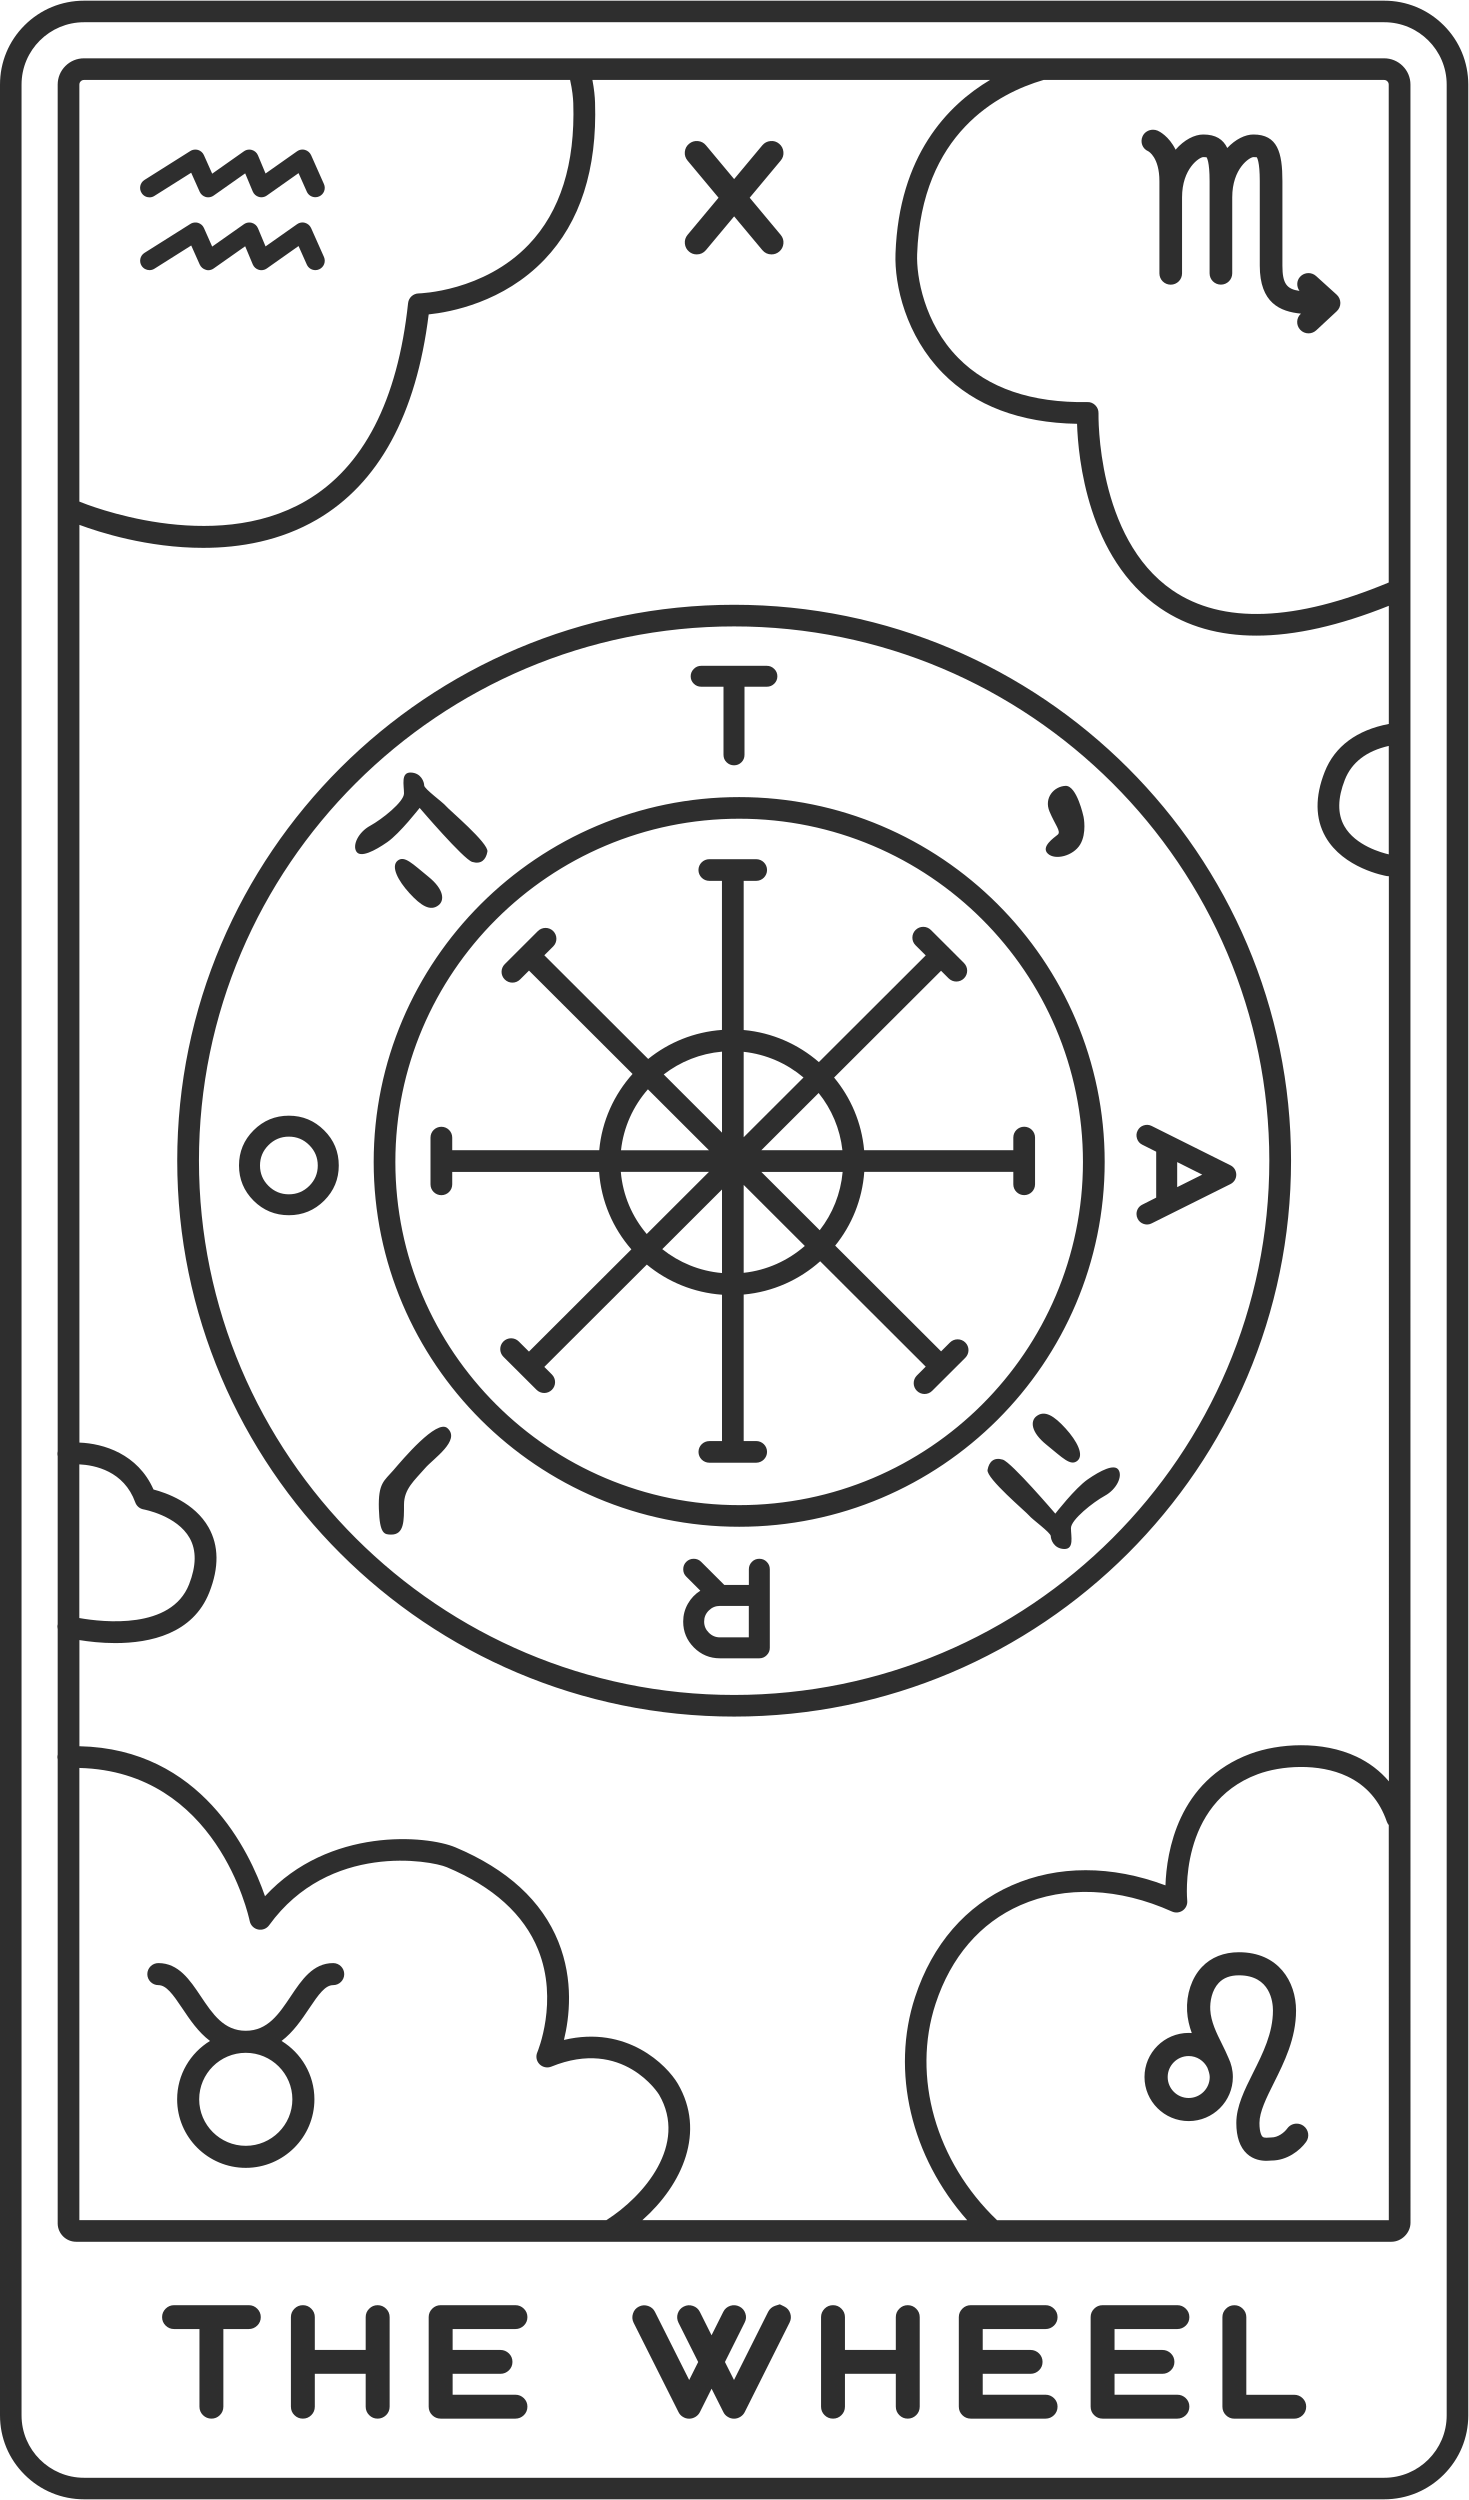
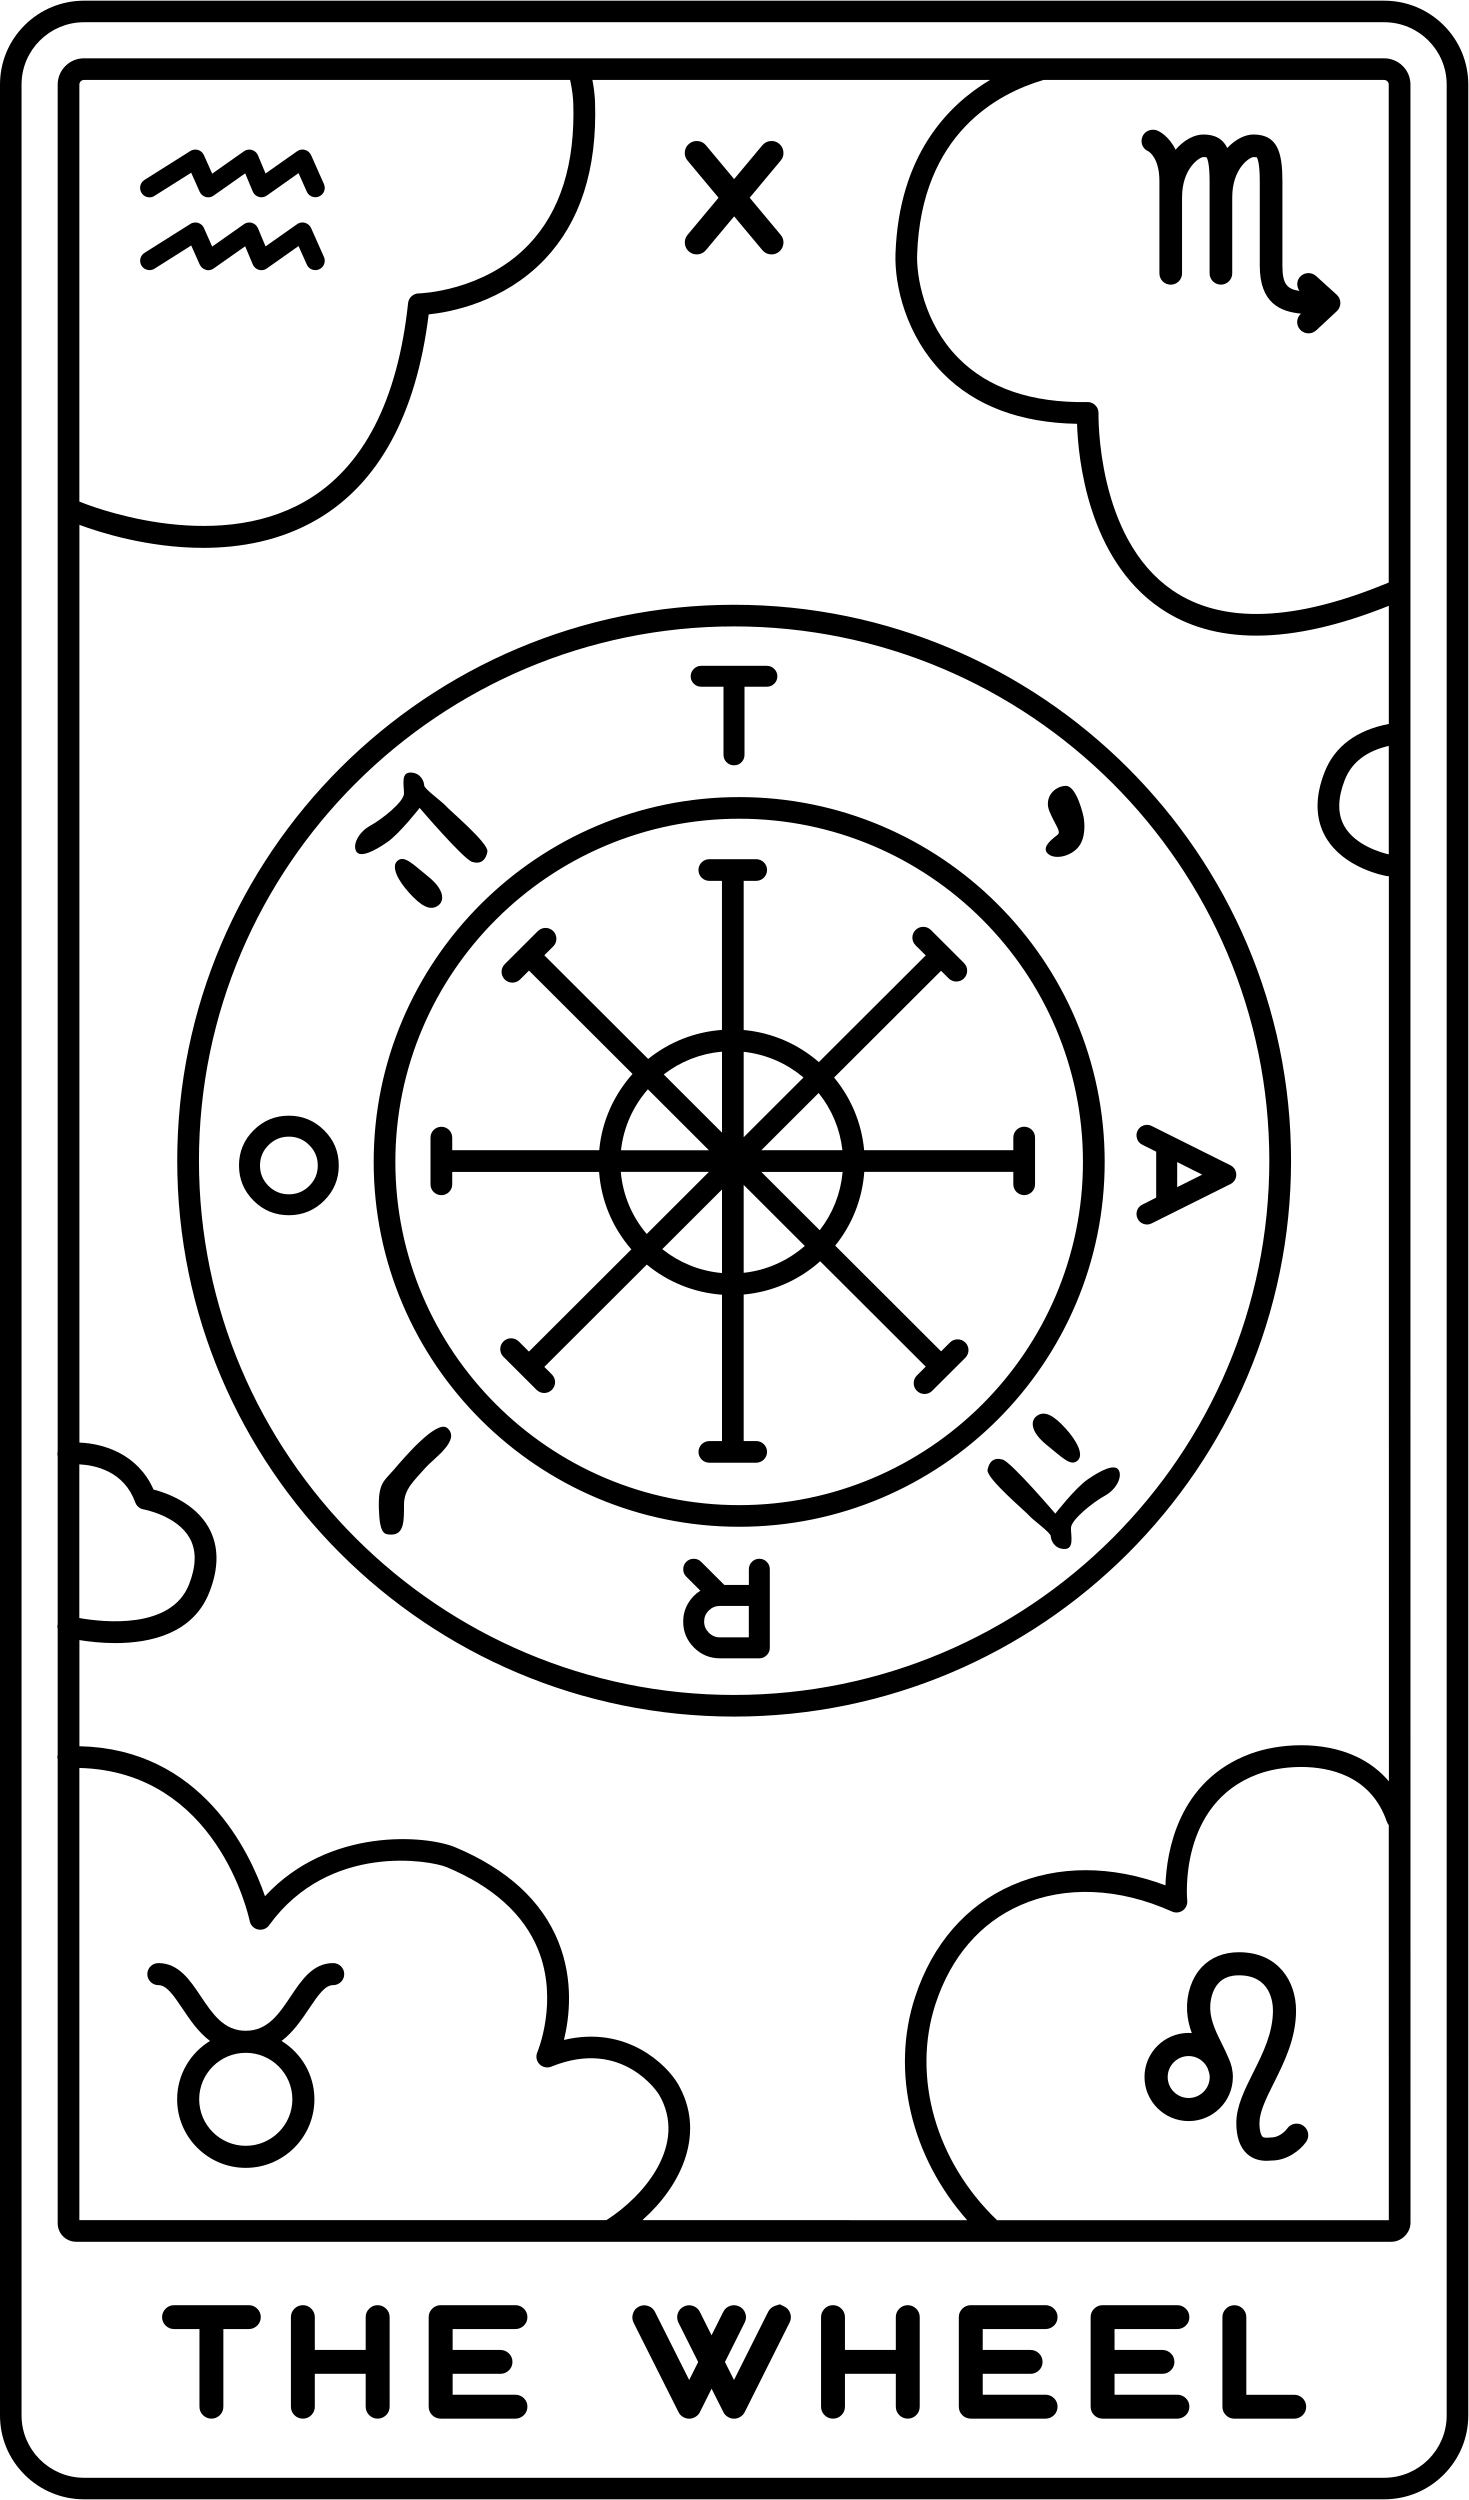
<svg xmlns="http://www.w3.org/2000/svg" xmlns:xlink="http://www.w3.org/1999/xlink" version="1.0" id="Layer_1" x="0px" y="0px" viewBox="0 0 323.01 550" style="enable-background:new 0 0 323.01 550;" xml:space="preserve">
  <style type="text/css">
	.st0{clip-path:url(#SVGID_00000023992257737349292530000013128545554552373170_);}
- 	.st1{fill:#2E2E2E;}
+ 	.st1{fill:currentColor;}
</style>
  <g>
    <defs>
      <rect id="SVGID_1_" x="0.01" width="323" height="550" />
    </defs>
    <clipPath id="SVGID_00000065037660102222761830000000968885123550045614_">
      <use xlink:href="#SVGID_1_" style="overflow:visible;" />
    </clipPath>
    <g style="clip-path:url(#SVGID_00000065037660102222761830000000968885123550045614_);">
      <path class="st1" d="M304.52,4.89c3.8,0,7.23,1.53,9.72,4.02c2.49,2.48,4.03,5.91,4.03,9.7v512.78c0,3.79-1.54,7.22-4.03,9.7    c-2.48,2.48-5.92,4.02-9.72,4.02H18.49c-3.8,0-7.23-1.54-9.72-4.02c-2.49-2.48-4.03-5.91-4.03-9.7V18.61    c0-3.79,1.54-7.22,4.03-9.7c2.49-2.48,5.92-4.02,9.72-4.02H304.52 M304.52,0.15H18.49c-4.94,0-9.58,1.92-13.08,5.41    C1.92,9.04,0,13.68,0,18.61v512.78c0,4.93,1.92,9.57,5.42,13.05c3.49,3.49,8.14,5.41,13.08,5.41h286.02    c4.94,0,9.59-1.92,13.08-5.41c3.49-3.48,5.42-8.12,5.42-13.05V18.61c0-4.93-1.92-9.57-5.42-13.06    C314.1,2.07,309.46,0.15,304.52,0.15z M154.27,151.08h4.9v14.98c0,0.65,0.22,1.19,0.68,1.64c0.46,0.45,1.01,0.67,1.64,0.67    s1.18-0.22,1.63-0.67c0.45-0.45,0.67-0.99,0.67-1.64v-14.98h4.91c0.64,0,1.18-0.22,1.64-0.67c0.45-0.45,0.68-0.99,0.68-1.62    c0-0.64-0.23-1.18-0.68-1.62c-0.46-0.46-1.01-0.69-1.64-0.69h-14.43c-0.65,0-1.19,0.23-1.64,0.69c-0.45,0.45-0.68,0.99-0.68,1.62    c0,0.64,0.23,1.18,0.68,1.62C153.07,150.85,153.62,151.08,154.27,151.08z M271.63,257.2c-0.23-0.37-0.55-0.65-0.94-0.84    l-17.33-8.65c-0.56-0.28-1.15-0.32-1.76-0.12c-0.6,0.2-1.05,0.58-1.33,1.16c-0.29,0.56-0.32,1.15-0.12,1.76    c0.2,0.6,0.58,1.05,1.16,1.33l3.05,1.53v10.11l-3.05,1.54c-0.4,0.2-0.72,0.48-0.95,0.86c-0.22,0.37-0.33,0.77-0.33,1.2    c0,0.36,0.08,0.7,0.25,1.03c0.28,0.57,0.72,0.95,1.33,1.16c0.6,0.2,1.19,0.16,1.76-0.13l17.33-8.64c0.39-0.2,0.7-0.48,0.94-0.85    c0.22-0.37,0.34-0.78,0.34-1.21C271.97,257.97,271.85,257.57,271.63,257.2z M258.98,261.17v-5.51l5.51,2.76L258.98,261.17z     M167.05,342.93c-0.64,0-1.18,0.22-1.62,0.67c-0.45,0.45-0.68,0.99-0.68,1.64v3.45h-5.4l-5.1-5.09c-0.45-0.45-0.99-0.67-1.63-0.67    s-1.18,0.22-1.64,0.67c-0.45,0.45-0.67,0.99-0.67,1.64c0,0.64,0.22,1.18,0.67,1.62l3.09,3.09c-1.15,0.73-2.06,1.69-2.73,2.86    c-0.69,1.22-1.04,2.53-1.04,3.94c0,2.22,0.79,4.12,2.37,5.71c1.59,1.58,3.49,2.37,5.72,2.37h8.65c0.65,0,1.19-0.23,1.64-0.69    c0.45-0.45,0.68-0.99,0.68-1.62v-17.28c0-0.65-0.23-1.19-0.68-1.64C168.24,343.15,167.69,342.93,167.05,342.93z M164.74,360.22    h-6.35c-0.96,0-1.77-0.34-2.45-1.03c-0.68-0.67-1.03-1.48-1.03-2.44c0-0.95,0.34-1.76,1.03-2.44c0.68-0.68,1.49-1.01,2.45-1.01    h6.35V360.22z M63.55,245.45c-3.02,0-5.61,1.07-7.76,3.22c-2.14,2.14-3.21,4.72-3.21,7.74c0,3.01,1.07,5.59,3.21,7.74    c2.15,2.14,4.73,3.2,7.76,3.2c3.03,0,5.61-1.07,7.76-3.2c2.15-2.15,3.22-4.73,3.22-7.74c0-3.03-1.07-5.61-3.22-7.74    C69.16,246.53,66.57,245.45,63.55,245.45z M68.05,260.89c-1.25,1.24-2.75,1.86-4.5,1.86s-3.24-0.62-4.49-1.86    c-1.24-1.24-1.86-2.73-1.86-4.47c0-1.75,0.62-3.24,1.86-4.48c1.24-1.25,2.74-1.88,4.49-1.88s3.25,0.62,4.5,1.88    c1.24,1.24,1.86,2.73,1.86,4.48C69.91,258.16,69.29,259.65,68.05,260.89z M54.73,507.14H38.3c-0.73,0-1.35,0.26-1.87,0.78    c-0.51,0.52-0.77,1.13-0.77,1.85c0,0.72,0.26,1.34,0.77,1.85c0.52,0.51,1.14,0.77,1.87,0.77h5.58v17.07    c0,0.73,0.26,1.36,0.77,1.87c0.53,0.51,1.15,0.77,1.87,0.77c0.72,0,1.34-0.26,1.85-0.77c0.51-0.51,0.77-1.14,0.77-1.87v-17.07    h5.59c0.72,0,1.35-0.26,1.87-0.77c0.51-0.51,0.77-1.12,0.77-1.85c0-0.72-0.26-1.34-0.77-1.85    C56.08,507.4,55.46,507.14,54.73,507.14z M83.07,507.14c-0.72,0-1.34,0.26-1.85,0.78c-0.52,0.52-0.77,1.13-0.77,1.85v7.22H69.26    v-7.22c0-0.72-0.26-1.34-0.77-1.85c-0.51-0.52-1.13-0.78-1.85-0.78c-0.73,0-1.36,0.26-1.87,0.78c-0.52,0.52-0.77,1.13-0.77,1.85    v19.69c0,0.73,0.25,1.36,0.77,1.87c0.51,0.51,1.14,0.77,1.87,0.77c0.72,0,1.34-0.26,1.85-0.77c0.51-0.51,0.77-1.14,0.77-1.87    v-7.22h11.19v7.22c0,0.73,0.26,1.36,0.77,1.87c0.51,0.51,1.13,0.77,1.85,0.77c0.72,0,1.35-0.26,1.88-0.77    c0.51-0.51,0.77-1.14,0.77-1.87v-19.69c0-0.72-0.26-1.34-0.77-1.85C84.42,507.4,83.8,507.14,83.07,507.14z M113.39,512.39    c0.72,0,1.34-0.26,1.87-0.77c0.51-0.51,0.77-1.12,0.77-1.85c0-0.72-0.26-1.34-0.77-1.85c-0.53-0.52-1.15-0.78-1.87-0.78H96.95    c-0.73,0-1.35,0.26-1.87,0.78c-0.51,0.52-0.77,1.13-0.77,1.85v19.69c0,0.73,0.26,1.36,0.77,1.87c0.52,0.51,1.14,0.77,1.87,0.77    h16.44c0.72,0,1.34-0.26,1.87-0.77c0.51-0.51,0.77-1.14,0.77-1.87c0-0.72-0.26-1.34-0.77-1.85c-0.53-0.51-1.15-0.77-1.87-0.77    H99.58v-4.6h10.52c0.72,0,1.34-0.26,1.87-0.77c0.51-0.51,0.77-1.13,0.77-1.85c0-0.73-0.26-1.35-0.77-1.86    c-0.53-0.51-1.15-0.77-1.87-0.77H99.58v-4.6H113.39z M172.54,507.43c-0.66-0.32-0.98-0.48-0.98-0.48s-0.34,0.11-1.04,0.33    c-0.68,0.23-1.18,0.67-1.52,1.31l-7.52,15.01l-1.99-3.96l4.34-8.69c0.33-0.65,0.39-1.31,0.15-2c-0.23-0.69-0.67-1.2-1.32-1.52    c-0.65-0.32-1.32-0.37-2.01-0.15c-0.69,0.23-1.2,0.67-1.52,1.31l-2.59,5.17l-2.57-5.14c-0.33-0.66-0.84-1.09-1.52-1.32    c-0.69-0.23-1.36-0.19-2.02,0.14c-0.65,0.32-1.08,0.83-1.32,1.52c-0.22,0.69-0.17,1.36,0.15,2.02l4.34,8.66l-1.98,3.96    l-7.52-14.97c-0.32-0.66-0.83-1.09-1.52-1.32c-0.69-0.23-1.36-0.19-2.02,0.14c-0.65,0.32-1.08,0.83-1.3,1.52    c-0.23,0.69-0.19,1.36,0.13,2.02l9.88,19.67c0.22,0.45,0.54,0.8,0.96,1.05c0.43,0.27,0.89,0.4,1.39,0.4c0.5,0,0.96-0.14,1.39-0.4    c0.42-0.26,0.74-0.6,0.97-1.05l2.57-5.15l2.59,5.15c0.22,0.45,0.54,0.8,0.97,1.05c0.42,0.27,0.89,0.4,1.39,0.4    c0.49,0,0.94-0.14,1.37-0.4c0.42-0.26,0.74-0.6,0.97-1.05l9.87-19.7c0.32-0.65,0.37-1.31,0.15-2    C173.63,508.26,173.19,507.74,172.54,507.43z M199.7,507.14c-0.72,0-1.34,0.26-1.85,0.78c-0.52,0.52-0.77,1.13-0.77,1.85v7.22    h-11.19v-7.22c0-0.72-0.26-1.34-0.77-1.85c-0.51-0.52-1.13-0.78-1.85-0.78c-0.73,0-1.36,0.26-1.87,0.78    c-0.51,0.52-0.77,1.13-0.77,1.85v19.69c0,0.73,0.26,1.36,0.77,1.87c0.51,0.51,1.14,0.77,1.87,0.77c0.72,0,1.34-0.26,1.85-0.77    c0.51-0.51,0.77-1.14,0.77-1.87v-7.22h11.19v7.22c0,0.73,0.26,1.36,0.77,1.87c0.51,0.51,1.13,0.77,1.85,0.77    c0.72,0,1.35-0.26,1.87-0.77c0.51-0.51,0.77-1.14,0.77-1.87v-19.69c0-0.72-0.26-1.34-0.77-1.85    C201.05,507.4,200.43,507.14,199.7,507.14z M230.02,512.39c0.72,0,1.34-0.26,1.87-0.77c0.51-0.51,0.77-1.12,0.77-1.85    c0-0.72-0.26-1.34-0.77-1.85c-0.53-0.52-1.15-0.78-1.87-0.78h-16.44c-0.73,0-1.36,0.26-1.87,0.78c-0.51,0.52-0.77,1.13-0.77,1.85    v19.69c0,0.73,0.26,1.36,0.77,1.87c0.51,0.51,1.14,0.77,1.87,0.77h16.44c0.72,0,1.34-0.26,1.87-0.77    c0.51-0.51,0.77-1.14,0.77-1.87c0-0.72-0.26-1.34-0.77-1.85c-0.53-0.51-1.15-0.77-1.87-0.77H216.2v-4.6h10.52    c0.72,0,1.35-0.26,1.87-0.77c0.52-0.51,0.77-1.13,0.77-1.85c0-0.73-0.26-1.35-0.77-1.86c-0.52-0.51-1.15-0.77-1.87-0.77H216.2    v-4.6H230.02z M259.01,512.39c0.72,0,1.35-0.26,1.88-0.77c0.51-0.51,0.77-1.12,0.77-1.85c0-0.72-0.26-1.34-0.77-1.85    c-0.53-0.52-1.15-0.78-1.88-0.78h-16.43c-0.73,0-1.36,0.26-1.87,0.78c-0.52,0.52-0.77,1.13-0.77,1.85v19.69    c0,0.73,0.25,1.36,0.77,1.87c0.51,0.51,1.14,0.77,1.87,0.77h16.43c0.72,0,1.35-0.26,1.88-0.77c0.51-0.51,0.77-1.14,0.77-1.87    c0-0.72-0.26-1.34-0.77-1.85c-0.53-0.51-1.15-0.77-1.88-0.77h-13.81v-4.6h10.53c0.72,0,1.34-0.26,1.87-0.77    c0.51-0.51,0.77-1.13,0.77-1.85c0-0.73-0.26-1.35-0.77-1.86c-0.53-0.51-1.15-0.77-1.87-0.77h-10.53v-4.6H259.01z M284.71,526.85    h-10.52v-17.07c0-0.72-0.26-1.34-0.77-1.85c-0.52-0.52-1.13-0.78-1.85-0.78c-0.73,0-1.36,0.26-1.87,0.78    c-0.52,0.52-0.77,1.13-0.77,1.85v19.69c0,0.73,0.26,1.36,0.77,1.87c0.51,0.51,1.14,0.77,1.87,0.77h13.14    c0.72,0,1.35-0.26,1.88-0.77c0.51-0.51,0.77-1.14,0.77-1.87c0-0.72-0.26-1.34-0.77-1.85C286.06,527.1,285.43,526.85,284.71,526.85    z M150.67,53.59c0.07,0.72,0.38,1.31,0.93,1.77c0.48,0.41,1.04,0.61,1.69,0.61c0.81,0,1.49-0.32,2.02-0.95l6.2-7.42l6.2,7.42    c0.53,0.63,1.21,0.95,2.02,0.95c0.64,0,1.19-0.2,1.69-0.61c0.55-0.46,0.86-1.05,0.93-1.77c0.07-0.72-0.13-1.36-0.6-1.92    l-6.82-8.17l6.82-8.17c0.47-0.55,0.67-1.19,0.6-1.92c-0.07-0.72-0.38-1.32-0.93-1.78c-0.56-0.47-1.2-0.67-1.92-0.6    c-0.72,0.07-1.32,0.38-1.79,0.94l-6.2,7.43l-6.2-7.43c-0.46-0.56-1.06-0.87-1.79-0.94c-0.72-0.06-1.36,0.14-1.92,0.6    c-0.56,0.46-0.87,1.06-0.94,1.78c-0.07,0.72,0.14,1.36,0.6,1.92l6.82,8.17l-6.82,8.17C150.8,52.23,150.6,52.87,150.67,53.59z     M286.76,467.68c-0.45-0.32-0.97-0.48-1.49-0.48c-0.79,0-1.57,0.36-2.07,1.06c-0.69,0.95-2.07,1.98-3.48,1.98    c-0.14,0-0.32,0.01-0.55,0.03c-0.2,0.02-0.4,0.03-0.58,0.03c-0.34,0-0.64-0.05-0.82-0.21c-0.16-0.15-0.69-0.81-0.69-3.03    c0-2.46,1.53-5.53,3.16-8.79c2.29-4.59,4.89-9.79,4.89-15.95c0-6.39-3.89-12.83-12.57-12.83c-3.31,0-6.12,1.12-8.14,3.25    c-2.24,2.36-3.46,5.99-3.26,9.71c0.09,1.72,0.49,3.32,1.03,4.82c-0.22-0.02-0.45-0.03-0.68-0.03c-5.36,0-9.72,4.35-9.72,9.7    c0,5.35,4.36,9.7,9.72,9.7s9.72-4.35,9.72-9.7c0-1.51-0.36-2.94-0.97-4.21c-0.41-0.99-0.9-1.99-1.41-3.02    c-1.21-2.42-2.45-4.93-2.59-7.54c-0.1-1.82,0.34-4.33,1.87-5.94c1.06-1.11,2.51-1.66,4.44-1.66c6.94,0,7.48,5.93,7.48,7.74    c0,4.96-2.21,9.4-4.36,13.69c-1.9,3.8-3.7,7.4-3.7,11.06c0,3.06,0.79,5.34,2.34,6.77c1.44,1.32,3.15,1.55,4.3,1.55    c0.4,0,0.73-0.03,0.97-0.05l0.12-0.01c3.44,0,6.26-2.21,7.62-4.09C288.16,470.09,287.9,468.5,286.76,467.68z M261.51,461.56    c-2.55,0-4.62-2.07-4.62-4.61s2.07-4.62,4.62-4.62c1.8,0,3.34,1.04,4.11,2.55c0.31,0.78,0.52,1.49,0.52,2.07    C266.14,459.49,264.06,461.56,261.51,461.56z M73.3,431.88c-4.45,0-6.93,3.71-9.33,7.3c-2.61,3.91-5.08,7.59-9.9,7.59    s-7.29-3.69-9.9-7.59c-2.4-3.59-4.88-7.3-9.33-7.3c-1.34,0-2.43,1.09-2.43,2.43c0,1.33,1.09,2.42,2.43,2.42    c1.73,0,3.15,1.94,5.29,5.14c1.62,2.42,3.46,5.17,6.07,7.14c-4.33,2.65-7.23,7.41-7.23,12.84c0,8.32,6.78,15.08,15.1,15.08    s15.1-6.77,15.1-15.08c0-5.43-2.9-10.19-7.23-12.84c2.6-1.96,4.44-4.71,6.07-7.14c2.14-3.2,3.56-5.14,5.29-5.14    c1.34,0,2.43-1.09,2.43-2.42C75.73,432.97,74.64,431.88,73.3,431.88z M64.32,461.85c0,5.64-4.6,10.23-10.25,10.23    s-10.25-4.59-10.25-10.23c0-5.65,4.6-10.23,10.25-10.23S64.32,456.2,64.32,461.85z M284.03,255.35    c0-67.44-54.96-122.3-122.52-122.3S38.99,187.91,38.99,255.35s54.96,122.3,122.52,122.3S284.03,322.79,284.03,255.35z     M161.51,372.89c-64.92,0-117.74-52.72-117.74-117.54c0-64.81,52.82-117.54,117.74-117.54c64.93,0,117.74,52.73,117.74,117.54    C279.25,320.16,226.43,372.89,161.51,372.89z M243.03,255.63c0-44.26-36.07-80.27-80.41-80.27c-44.34,0-80.41,36.01-80.41,80.27    c0,44.26,36.07,80.26,80.41,80.26C206.96,335.89,243.03,299.89,243.03,255.63z M86.98,255.63c0-41.64,33.93-75.51,75.64-75.51    c41.7,0,75.63,33.87,75.63,75.51c0,41.63-33.93,75.5-75.63,75.5C120.92,331.13,86.98,297.26,86.98,255.63z M168.75,319.41    c0-1.32-1.07-2.38-2.39-2.38h-2.75V284.8c6.44-0.58,12.27-3.25,16.83-7.32l23.22,23.18l-1.95,1.95c-0.93,0.93-0.93,2.44,0,3.37    c0.46,0.46,1.07,0.7,1.69,0.7c0.61,0,1.22-0.23,1.68-0.7l3.62-3.61c0.01-0.01,0.02-0.01,0.03-0.02c0.01-0.01,0.01-0.02,0.02-0.03    l3.62-3.61c0.93-0.93,0.93-2.44,0-3.36c-0.93-0.93-2.44-0.93-3.38,0l-1.95,1.95l-23.3-23.26c3.65-4.51,5.96-10.11,6.4-16.23h32.79    v2.74c0,1.32,1.07,2.38,2.39,2.38c1.32,0,2.39-1.06,2.39-2.38v-10.29c0-1.32-1.07-2.38-2.39-2.38c-1.32,0-2.39,1.06-2.39,2.38    v2.78h-32.82c-0.55-6.05-2.94-11.56-6.61-15.98l23.53-23.49l1.67,1.67c0.47,0.46,1.08,0.7,1.69,0.7c0.61,0,1.22-0.23,1.69-0.7    c0.93-0.93,0.93-2.44,0-3.37l-3.29-3.29c-0.03-0.03-0.03-0.06-0.05-0.08c-0.03-0.02-0.06-0.03-0.08-0.05l-3.86-3.85    c-0.93-0.93-2.44-0.93-3.38,0c-0.93,0.93-0.93,2.44,0,3.36l2.24,2.23l-23.51,23.47c-4.52-3.92-10.24-6.49-16.54-7.06v-32.81h2.75    c1.32,0,2.39-1.07,2.39-2.39c0-1.31-1.07-2.38-2.39-2.38h-10.31c-1.31,0-2.39,1.07-2.39,2.38c0,1.32,1.07,2.39,2.39,2.39h2.78    v32.79c-6.12,0.44-11.72,2.75-16.23,6.39l-22.85-22.81l1.96-1.95c0.93-0.93,0.93-2.44,0-3.37c-0.93-0.93-2.44-0.93-3.38,0    l-7.29,7.28c-0.93,0.93-0.93,2.44,0,3.36c0.47,0.47,1.08,0.7,1.69,0.7s1.22-0.23,1.69-0.7l1.96-1.95l22.78,22.74    c-4.07,4.55-6.75,10.36-7.33,16.78H99.49v-2.78c0-1.32-1.07-2.38-2.39-2.38c-1.32,0-2.39,1.06-2.39,2.38v10.29    c0,1.32,1.07,2.38,2.39,2.38c1.32,0,2.39-1.06,2.39-2.38v-2.74h32.31c0.47,6.5,3.06,12.4,7.1,17.04l-22.53,22.49l-2.24-2.23    c-0.93-0.93-2.44-0.93-3.38,0c-0.93,0.93-0.93,2.44,0,3.37l7.29,7.27c0.46,0.46,1.08,0.7,1.69,0.7s1.22-0.23,1.69-0.7    c0.93-0.93,0.93-2.44,0-3.37l-1.67-1.67l22.55-22.51c4.56,3.78,10.29,6.18,16.54,6.63v32.2h-2.78c-1.32,0-2.39,1.06-2.39,2.38    s1.07,2.38,2.39,2.38h10.3C167.68,321.79,168.75,320.72,168.75,319.41z M180.34,270.65l-12.85-12.83h17.89    C184.96,262.62,183.15,267.03,180.34,270.65z M185.33,253.05h-17.84l12.61-12.59C182.94,243.99,184.81,248.32,185.33,253.05z     M163.61,231.4c4.98,0.54,9.52,2.57,13.16,5.65l-13.16,13.14V231.4z M163.61,260.68l13.45,13.43c-3.69,3.21-8.33,5.36-13.45,5.91    V260.68z M142.54,239.65l13.43,13.41h-19.35C137.18,247.94,139.32,243.32,142.54,239.65z M142.28,271.48    c-3.19-3.76-5.26-8.48-5.7-13.67h19.39L142.28,271.48z M158.84,280.07c-4.95-0.43-9.47-2.33-13.14-5.26l13.14-13.12V280.07z     M158.84,249.18l-12.82-12.8c3.61-2.8,8.02-4.6,12.82-5.02V249.18z M230.53,187.81c1.61,1.51,5.59,0.5,7.1-2.01    c1.51-2.51,0.75-6.11,0.75-6.11s-1.46-6.91-3.97-6.8c-2.52,0.11-4.78,2.62-3.52,5.64c1.26,3.01,2.62,4.4,1.8,5.1    C231.86,184.32,228.92,186.3,230.53,187.81z M239.29,325.47c-2.77,1.92-7.12,7.53-7.12,7.53s-9.64-11.29-11.56-11.88    c-1.93-0.58-3.02,0.42-3.35,2.26c-0.33,1.84,8.55,9.29,9.14,10.04c0.58,0.76,4.77,3.77,4.77,4.52c0,0.76,0.67,2.76,2.93,2.84    c2.27,0.08,1.51-2.76,1.51-4.6s4.86-5.69,7.45-7.11c2.6-1.42,3.94-4.27,3.02-5.69C245.16,321.95,242.06,323.55,239.29,325.47z     M227.95,311.62c-1.24,1.02-1.23,3.4,2.29,6.24c3.52,2.84,5.28,4.77,6.79,3.51c1.51-1.26-0.09-4.35-2.6-7.11    C231.92,311.5,229.8,310.11,227.95,311.62z M92.32,177.74c0,0,9.64,11.29,11.56,11.88c1.93,0.58,3.02-0.42,3.35-2.26    c0.33-1.84-8.55-9.29-9.13-10.04c-0.59-0.76-4.78-3.77-4.78-4.52c0-0.76-0.67-2.76-2.93-2.84c-2.26-0.08-1.51,2.76-1.51,4.6    c0,1.84-4.85,5.69-7.45,7.11c-2.6,1.42-3.94,4.27-3.02,5.69c0.92,1.42,4.02-0.17,6.79-2.09S92.32,177.74,92.32,177.74z     M87.46,189.36c-1.51,1.26,0.08,4.35,2.6,7.11c2.51,2.76,4.63,4.15,6.47,2.64c1.24-1.02,1.23-3.4-2.29-6.24    C90.73,190.03,88.97,188.11,87.46,189.36z M86.53,323.47c-2.01,2.34-3.35,2.76-3.18,8.45c0.17,5.69,1.26,5.66,2.68,5.69    c2.93,0.05,2.85-3.12,2.85-6.58c0-3.46,2.29-5.32,4.64-8.03c1.79-2.08,7.93-6.13,4.91-8.81    C96.09,312.12,88.54,321.14,86.53,323.47z M310.3,275V18.61c0-1.55-0.6-2.99-1.7-4.09c-1.09-1.09-2.55-1.69-4.09-1.69H18.48    c-1.55,0-3,0.6-4.09,1.69s-1.7,2.54-1.7,4.09v300.67c-0.06,0.27-0.08,0.54-0.05,0.82c0.01,0.08,0.04,0.16,0.05,0.23v37    c-0.09,0.38-0.08,0.74,0,1.09v27.59c-0.04,0.19-0.07,0.39-0.07,0.6c0.01,0.17,0.03,0.33,0.07,0.49V489.2    c0.04,2.21,1.84,3.99,4.07,3.99h117.31c0.01,0,0.01,0,0.01,0c0.01,0,0.01,0,0.01,0H306.1c2.26,0,4.21-1.95,4.21-4.2L310.3,275z     M229.61,17.59h74.89c0.28,0,0.53,0.1,0.72,0.3c0.2,0.2,0.3,0.44,0.3,0.72v109.54c-20.62,8.61-36.62,9.2-47.56,1.73    c-16.83-11.49-16.29-38.69-16.29-38.97c0.02-0.65-0.23-1.28-0.69-1.74c-0.45-0.46-1.1-0.76-1.73-0.71    c-12.32,0.2-21.88-3.05-28.45-9.73c-7.51-7.62-9.21-17.92-9.03-22.8c0.96-26.57,17.82-35.42,27.78-38.33    C229.57,17.61,229.59,17.6,229.61,17.59z M17.46,18.61c0-0.28,0.1-0.52,0.3-0.72c0.2-0.2,0.44-0.3,0.72-0.3h106.94    c0.48,2.15,0.66,3.92,0.7,5.1c0.44,13.36-2.85,23.83-9.78,31.1c-9.9,10.39-24.09,10.76-24.22,10.76    c-1.21,0.02-2.21,0.93-2.34,2.13c-2.3,21.51-9.85,36.14-22.46,43.5c-20.58,12.01-48.34,0.8-49.86,0.17V18.61z M17.46,322.16    c3.39,0.17,9.81,1.44,12.3,8.37c0.29,0.81,0.99,1.4,1.84,1.54c0.07,0.02,7.34,1.34,10.13,6.31c1.51,2.69,1.46,6.12-0.14,10.19    c-3.93,9.98-18.85,8.33-24.14,7.4V322.16z M133.4,488.43H17.46v-99.48c30.22,0.77,37.19,32.33,37.48,33.7    c0.19,0.92,0.92,1.65,1.84,1.84c0.93,0.19,1.88-0.17,2.43-0.94c13.21-18.26,35.55-14.26,39.1-12.76    c10.19,4.28,16.94,10.38,20.08,18.14c4.56,11.29-0.14,22.48-0.18,22.58c-0.39,0.89-0.2,1.92,0.48,2.61    c0.68,0.69,1.71,0.9,2.6,0.54c15.82-6.44,23.63,6.03,23.7,6.16C151.37,471.75,141.73,483.15,133.4,488.43z M141.32,488.43    c8.96-7.94,13.92-19.52,7.81-29.99c-2.4-4.11-11.21-12.96-25.06-9.65c1.2-4.92,2.18-13.11-1.22-21.58    c-3.62-9.01-11.25-16-22.67-20.8c-6.31-2.65-27.76-4.55-41.88,10.76c-3.39-9.84-14.05-32.44-40.83-33v-23.35    c1.99,0.32,4.79,0.66,7.9,0.66c7.64,0,17.08-2.02,20.68-11.16c2.16-5.47,2.1-10.28-0.16-14.29c-3.08-5.44-9.35-7.62-12.12-8.34    c-3.46-7.85-11.04-10.13-16.3-10.32V115.47c4.29,1.6,14.99,5.06,27.23,5.06c8.16,0,16.99-1.55,25.02-6.22    c13.59-7.93,21.86-23.1,24.59-45.14c4.74-0.49,16.46-2.64,25.46-12.05c7.88-8.24,11.62-19.88,11.14-34.59    c-0.04-1.19-0.19-2.9-0.58-4.94h87.48c-9.39,5.59-20.02,16.64-20.8,38.18c-0.26,7.01,2.32,18.1,10.4,26.31    c7.08,7.2,17.01,10.94,29.54,11.16c0.24,7.44,2.32,29.64,18.32,40.57c5.89,4.02,12.94,6.03,21.12,6.03    c8.52,0,18.26-2.2,29.15-6.56v25.99c-7.02,1.33-11.9,4.93-14.1,10.52c-2.16,5.48-2.1,10.29,0.16,14.29    c3.93,6.95,13.08,8.58,13.47,8.65c0.14,0.03,0.27,0.04,0.41,0.04c0.02,0,0.04-0.01,0.07-0.02V275l0.01,116.9    c-1.91-2.26-4.28-4.08-7.1-5.42c-7.62-3.61-17.24-2.92-23.39-0.64c-15.96,5.92-18.42,21.63-18.67,28.94    c-11.81-4.44-23.7-4.46-33.83,0.01c-10.09,4.45-17.44,12.94-21.25,24.55c-5.38,16.4-0.86,35.18,11.46,49.1L141.32,488.43    L141.32,488.43z M305.53,164.1v23.86c-1.45-0.33-7.34-1.9-9.78-6.22c-1.53-2.69-1.48-6.13,0.12-10.2    C297.38,167.72,300.62,165.22,305.53,164.1z M219.34,488.43c-13.47-12.88-18.78-31.56-13.51-47.61    c3.38-10.29,9.82-17.79,18.64-21.67c9.86-4.34,21.71-3.85,33.37,1.39c0.78,0.35,1.68,0.26,2.38-0.24c0.69-0.5,1.06-1.33,0.97-2.18    c-0.02-0.21-2.04-21.29,15.52-27.8c5.04-1.87,13.35-2.52,19.68,0.48c4.19,1.98,7.11,5.33,8.7,9.94c0.1,0.3,0.26,0.55,0.44,0.78    l0.01,86.93H219.34z M32.88,43.42c0.38,0,0.76-0.1,1.09-0.32l8.09-5.1l1.87,4.19c0.25,0.56,0.74,0.98,1.33,1.15    c0.18,0.05,0.36,0.07,0.55,0.07c0.42,0,0.84-0.13,1.19-0.38l6.94-4.89l1.67,4c0.24,0.57,0.73,1.01,1.33,1.18    c0.19,0.06,0.38,0.08,0.57,0.08c0.42,0,0.84-0.13,1.19-0.38l6.98-4.93l1.82,4.08c0.34,0.77,1.09,1.22,1.89,1.22    c0.28,0,0.56-0.06,0.83-0.18c1.04-0.46,1.51-1.68,1.05-2.71l-2.83-6.37c-0.26-0.56-0.74-0.98-1.34-1.15    c-0.18-0.05-0.36-0.08-0.55-0.08c-0.42,0-0.84,0.13-1.19,0.38l-6.94,4.89l-1.67-4c-0.24-0.57-0.73-1.01-1.33-1.18    c-0.19-0.05-0.38-0.08-0.57-0.08c-0.42,0-0.83,0.12-1.19,0.38l-6.98,4.92l-1.82-4.08c-0.24-0.55-0.71-0.96-1.28-1.14    c-0.2-0.06-0.4-0.08-0.6-0.08c-0.39,0-0.77,0.1-1.1,0.31l-10.1,6.37c-0.96,0.61-1.25,1.88-0.64,2.84    C31.53,43.08,32.2,43.42,32.88,43.42z M45.81,59.45c0.42,0,0.84-0.13,1.19-0.38l6.94-4.89l1.67,4c0.24,0.57,0.73,1.01,1.33,1.18    c0.19,0.06,0.38,0.08,0.57,0.08c0.42,0,0.84-0.13,1.19-0.38l6.98-4.93l1.82,4.08c0.34,0.77,1.09,1.22,1.89,1.22    c0.28,0,0.56-0.06,0.83-0.18c1.04-0.46,1.51-1.68,1.05-2.72l-2.83-6.36c-0.26-0.56-0.74-0.98-1.34-1.15    c-0.18-0.05-0.36-0.08-0.55-0.08c-0.42,0-0.83,0.13-1.19,0.38l-6.94,4.89l-1.67-4c-0.24-0.57-0.73-1.01-1.33-1.18    c-0.19-0.05-0.38-0.08-0.57-0.08c-0.42,0-0.84,0.13-1.19,0.38l-6.98,4.92l-1.81-4.08c-0.24-0.55-0.71-0.96-1.29-1.14    c-0.19-0.06-0.4-0.08-0.59-0.08c-0.39,0-0.77,0.1-1.1,0.31l-10.1,6.37c-0.96,0.6-1.25,1.88-0.64,2.84    c0.39,0.62,1.06,0.96,1.74,0.96c0.38,0,0.76-0.1,1.1-0.32l8.08-5.1l1.87,4.19c0.25,0.56,0.74,0.98,1.33,1.15    C45.45,59.42,45.63,59.45,45.81,59.45z M252.6,33.27c0.1,0.05,2.47,1.35,2.47,6.59v20.29c0,1.37,1.11,2.48,2.49,2.48    s2.49-1.11,2.49-2.48V43.43c0-6.41,3.83-8.83,4.65-8.87c0.46,0,0.66,0.03,0.71,0.03c0.01,0,0.02-0.01,0.01-0.01    c0.08,0.09,0.69,0.91,0.69,5.27v20.29c0,1.37,1.11,2.48,2.49,2.48s2.49-1.11,2.49-2.48V43.43c0-6.41,3.83-8.83,4.65-8.87    c0.46,0,0.66,0.03,0.71,0.03c0.01,0,0.02-0.01,0.02-0.01c0.07,0.08,0.68,0.9,0.68,5.27v18.6c0,8.22,4.48,10.11,9.06,10.55    l-0.04,0.04c-1.01,0.93-1.06,2.51-0.12,3.51c0.49,0.53,1.16,0.79,1.82,0.79c0.6,0,1.21-0.22,1.69-0.66l4.53-4.21    c0.51-0.47,0.8-1.14,0.79-1.83c-0.01-0.7-0.3-1.36-0.82-1.82l-4.53-4.1c-0.48-0.43-1.08-0.64-1.67-0.64    c-0.68,0-1.35,0.27-1.84,0.81c-0.81,0.89-0.81,2.18-0.13,3.11c-2.82-0.39-3.76-1.62-3.76-5.54v-18.6c0-6.34-1.07-10.27-6.39-10.27    c-1.79,0-3.93,1.03-5.74,2.97c-0.92-1.91-2.53-2.97-5.29-2.97c-1.9,0-4.2,1.16-6.08,3.34c-1.47-2.99-3.61-4.04-3.96-4.19    c-0.33-0.14-0.67-0.2-1.01-0.2c-0.97,0-1.91,0.55-2.31,1.48C250.8,31.28,251.34,32.73,252.6,33.27z" />
    </g>
  </g>
</svg>
